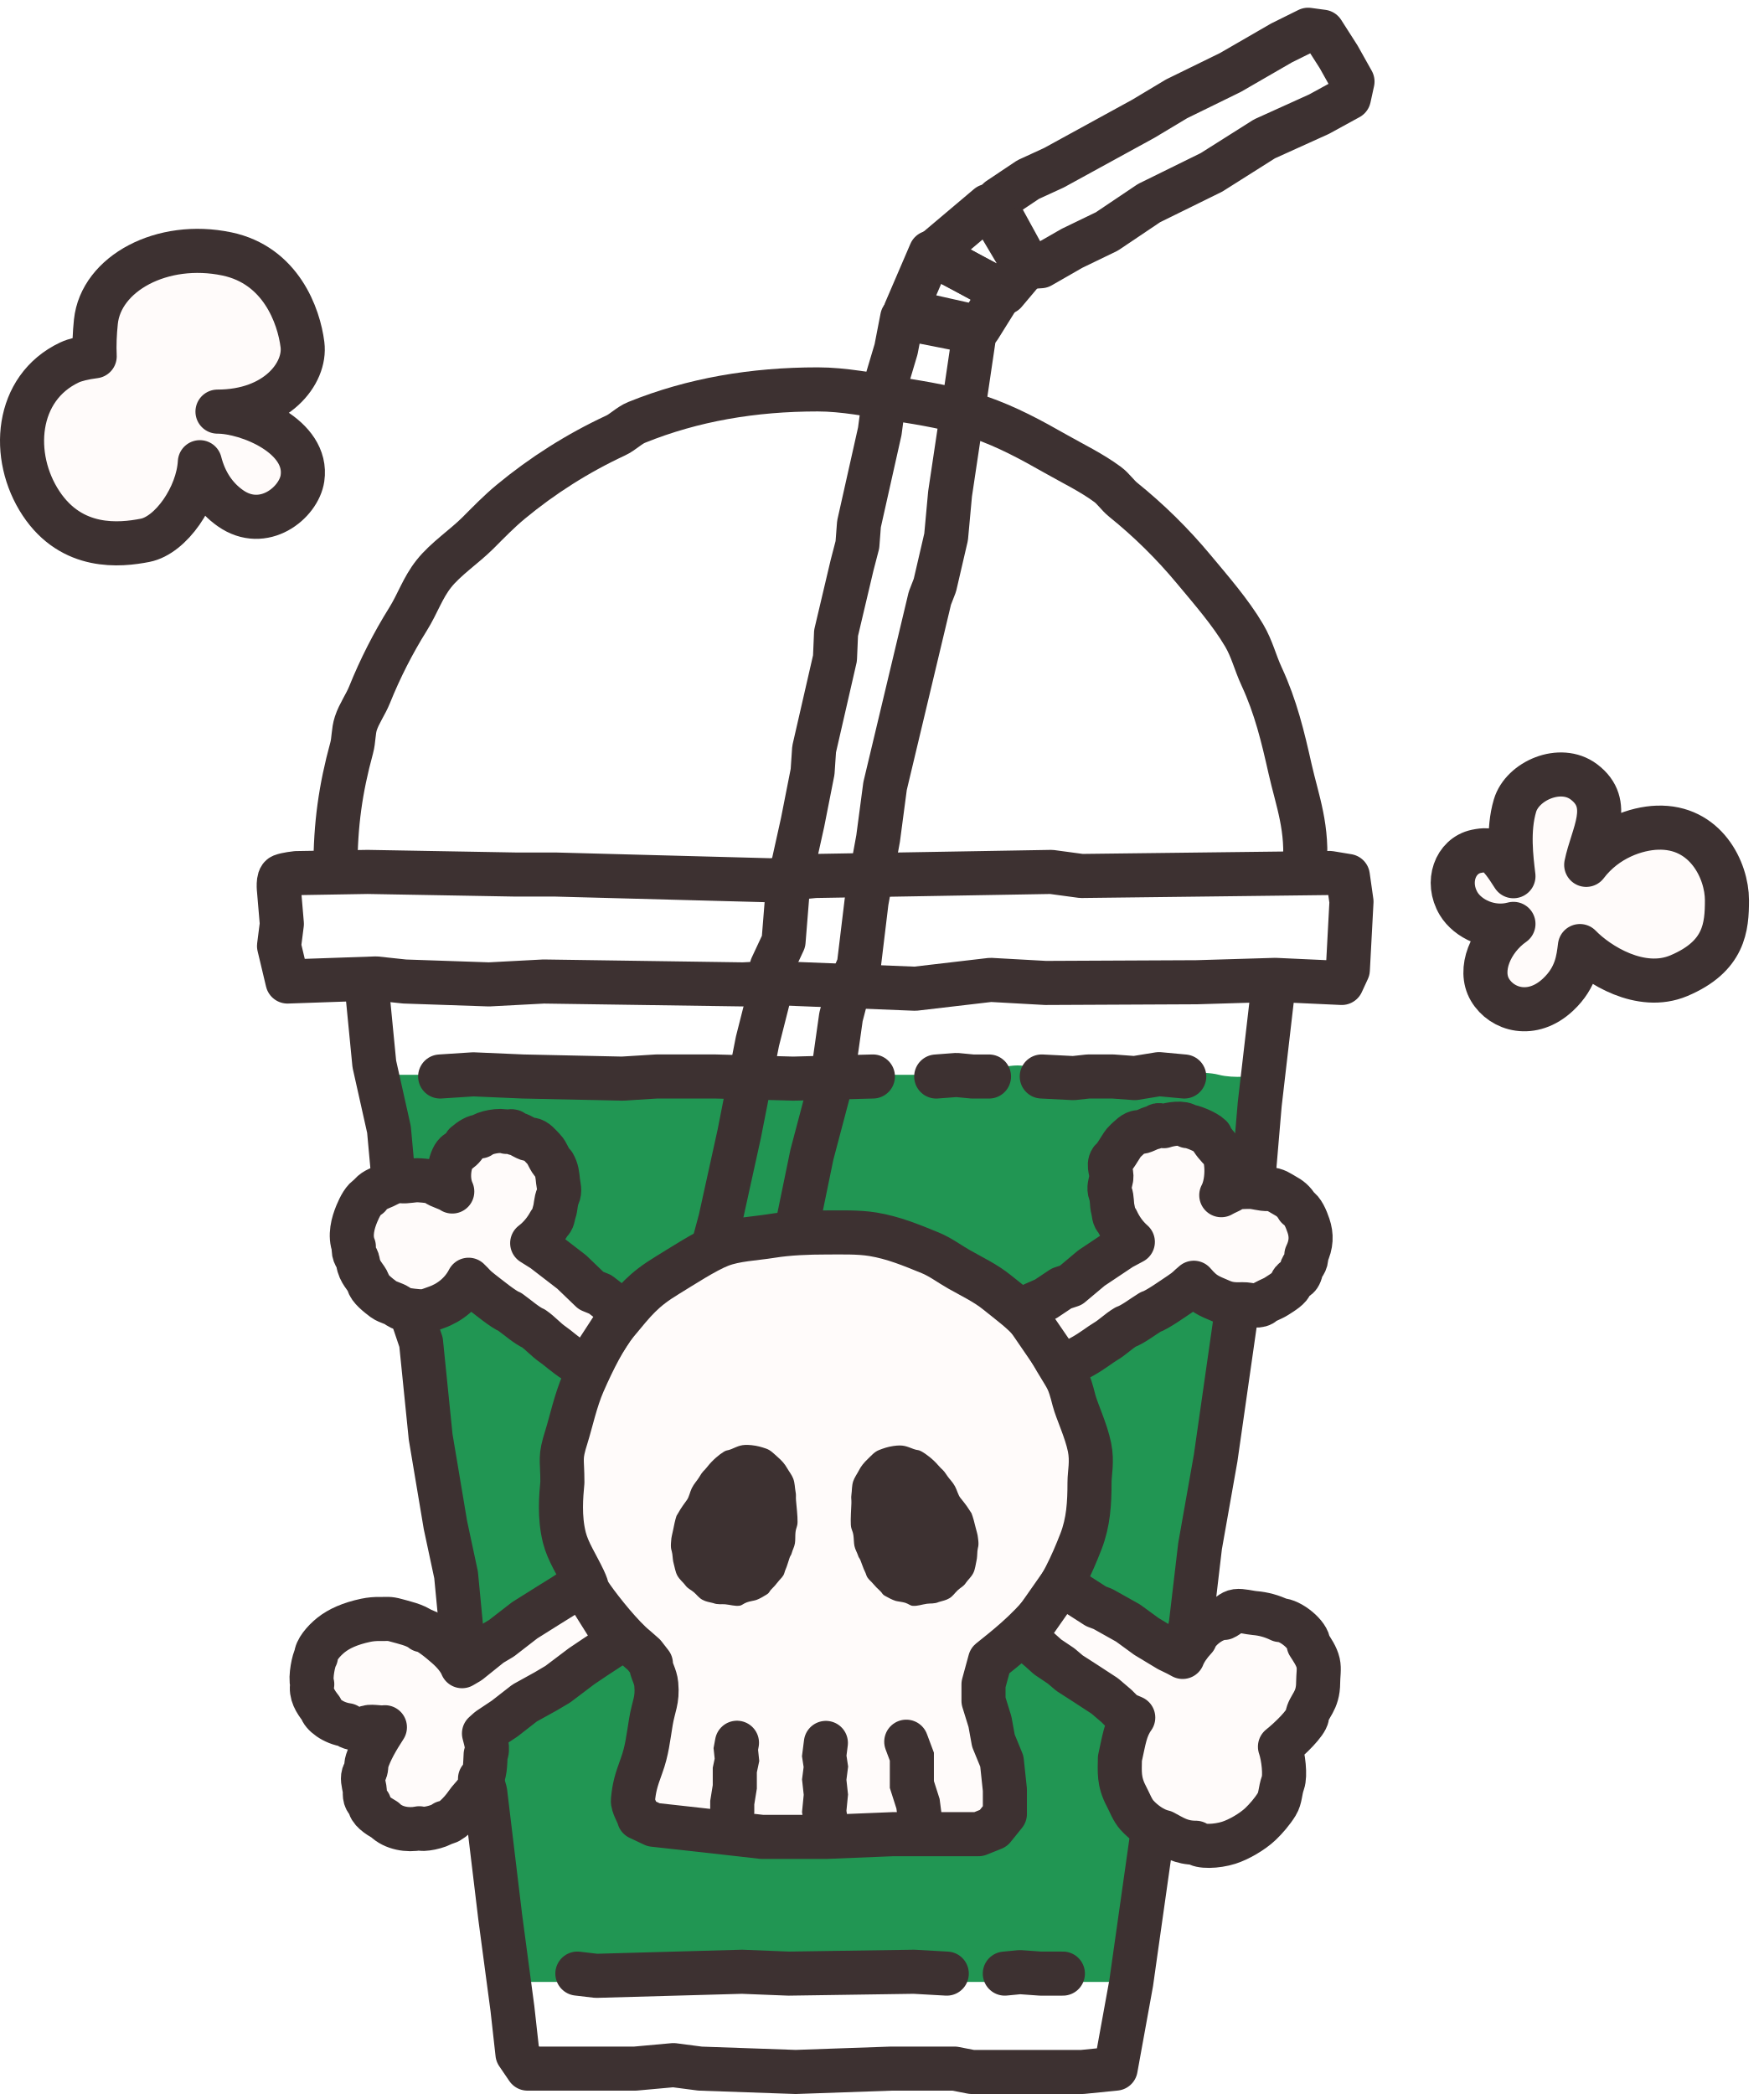
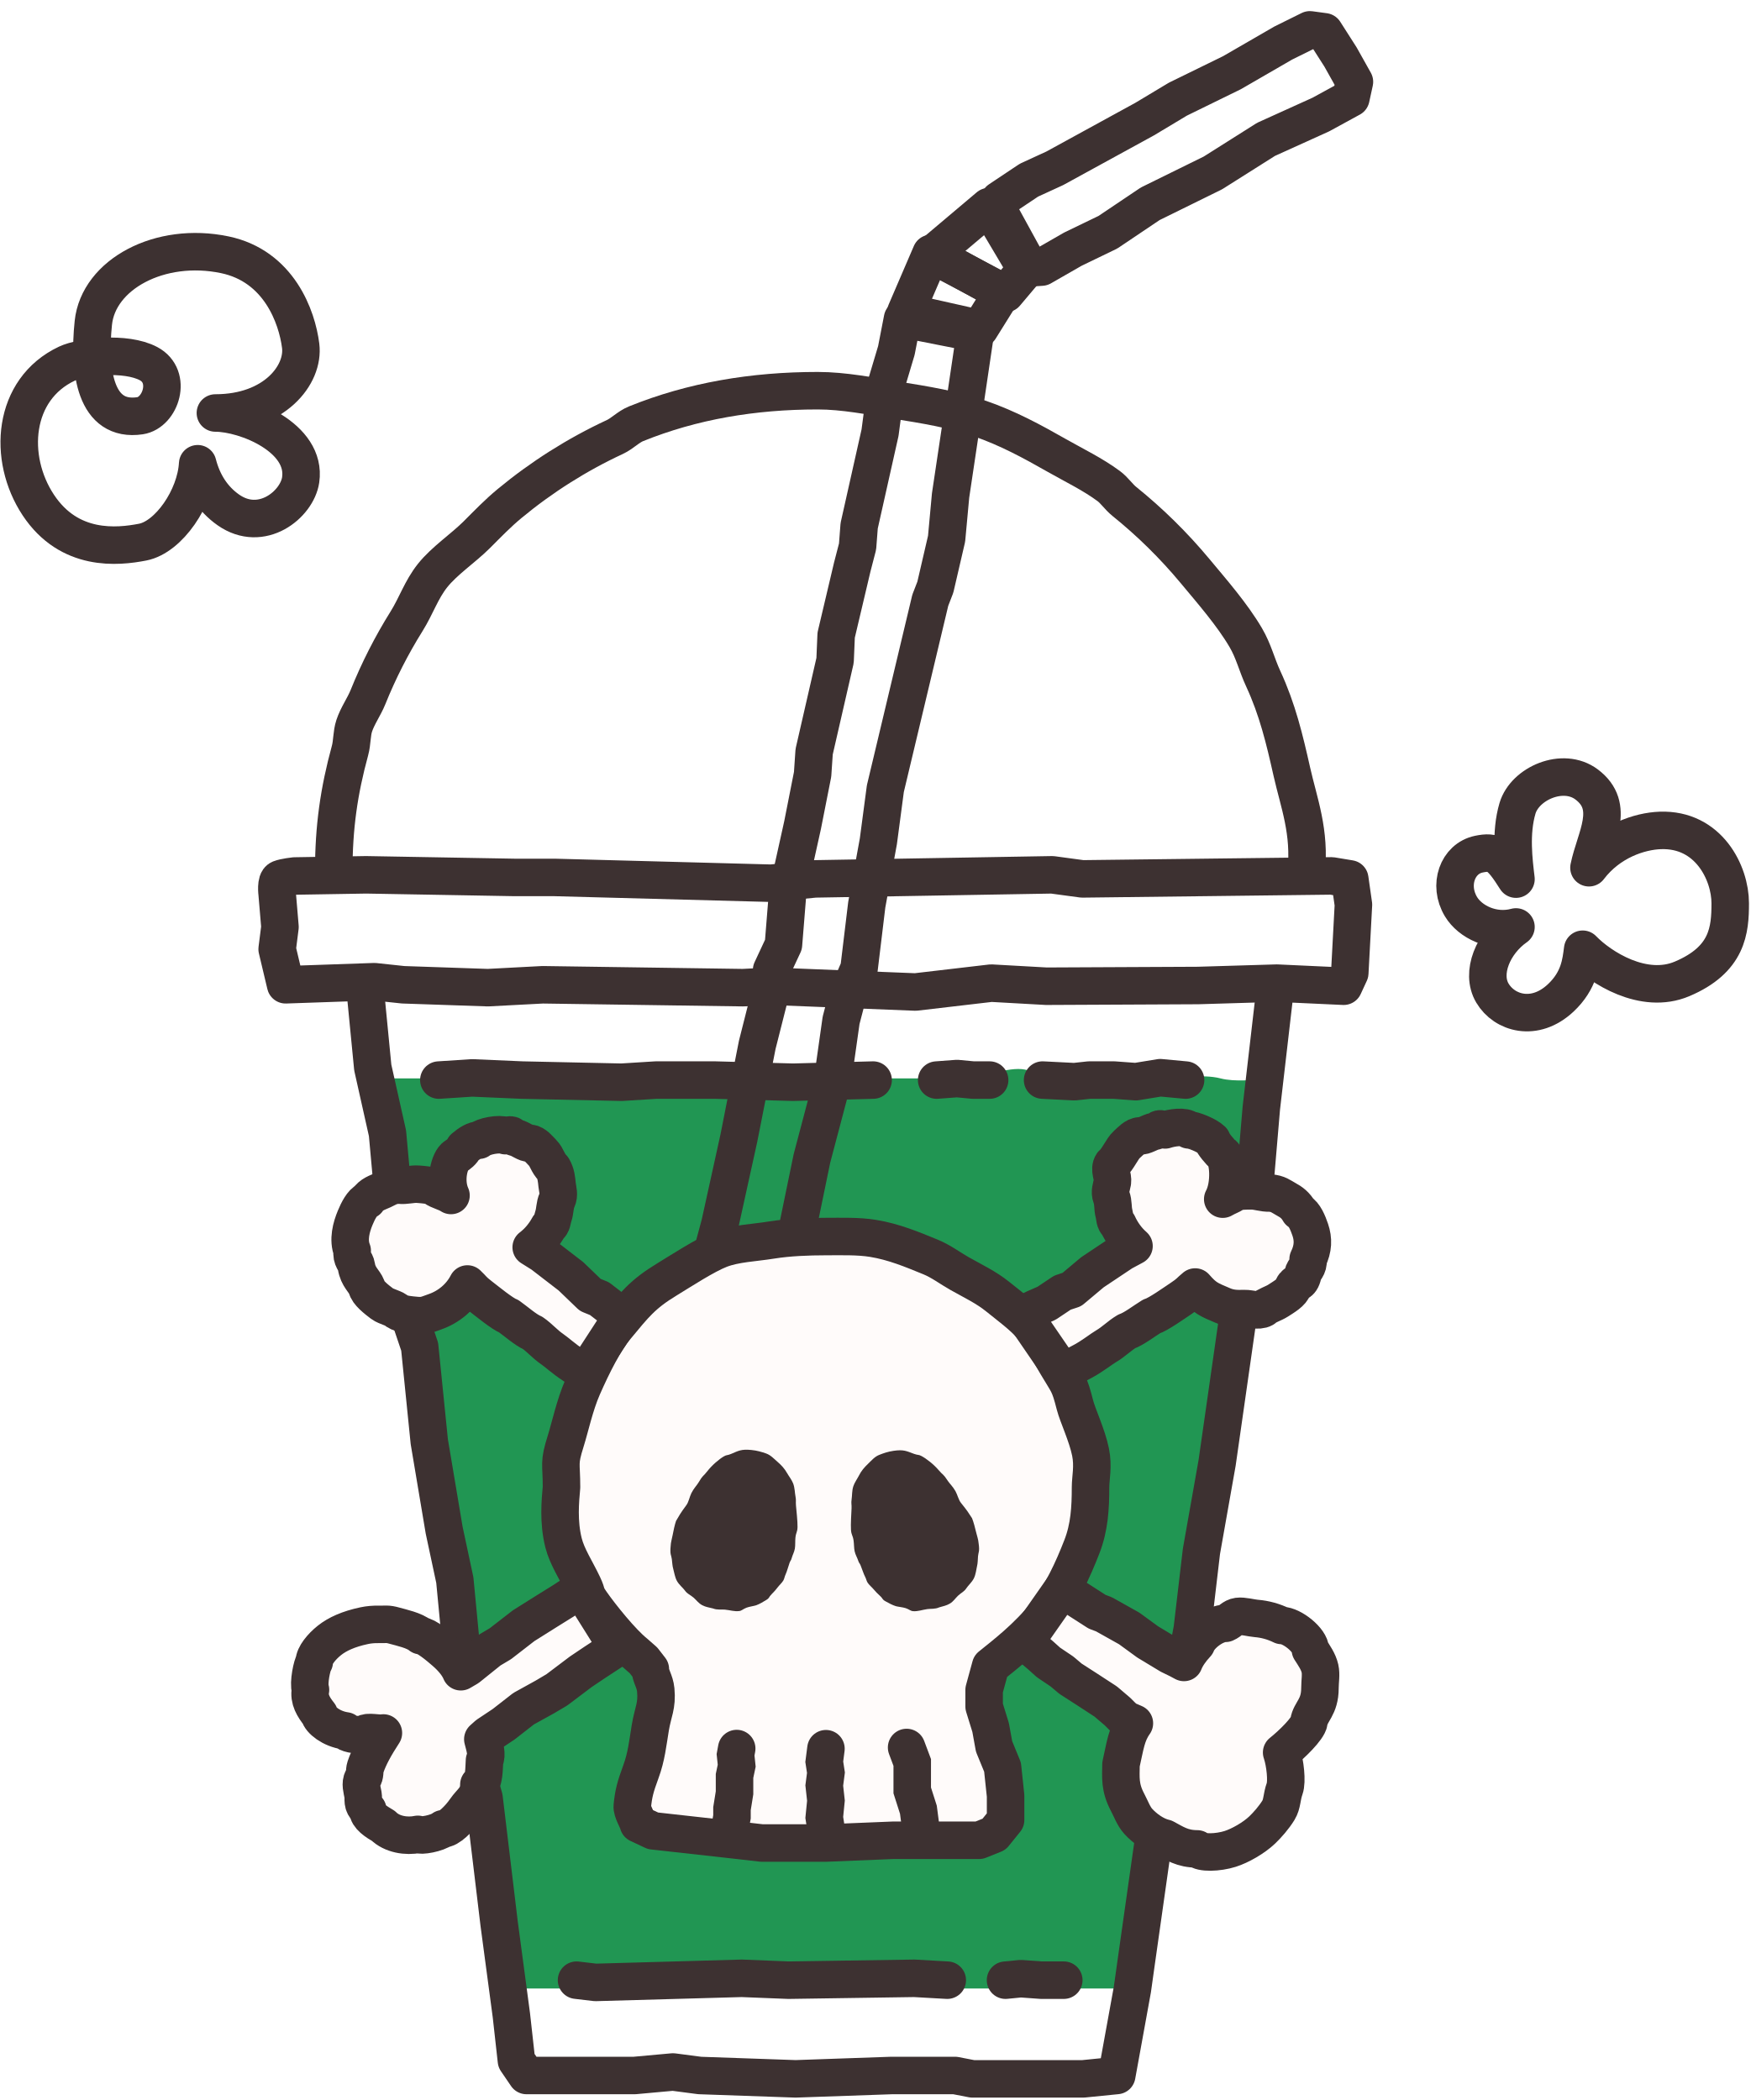
- <svg xmlns="http://www.w3.org/2000/svg" width="80" height="95" viewBox="0 0 80 95" fill="none">
-   <path d="M20.306 48.762H17.203L22.878 89.916H44.185H51.088L57.362 48.762C56.943 48.832 55.944 48.931 55.304 48.762C54.504 48.551 53.247 48.762 52.675 48.762C52.104 48.762 50.808 48.973 50.351 48.973C49.894 48.973 49.665 48.762 48.789 48.973C47.912 49.184 47.226 48.516 46.464 48.363C45.702 48.211 44.445 48.762 43.797 48.762H39.987H36.71H32.709H28.898H25.355C24.631 48.762 23.259 49.163 22.878 48.762C22.497 48.361 21.058 48.762 20.306 48.762Z" fill="#219653" />
-   <path d="M59.176 39.449C59.371 37.607 58.848 36.311 58.526 34.876C58.201 33.429 57.879 32.078 57.238 30.694C56.936 30.041 56.807 29.445 56.445 28.829C55.83 27.782 54.927 26.751 54.154 25.822C53.194 24.668 52.12 23.61 50.952 22.669C50.7 22.465 50.511 22.17 50.25 21.978C49.525 21.442 48.699 21.046 47.913 20.6C46.761 19.946 45.699 19.367 44.429 18.927C43.231 18.511 41.917 18.299 40.635 18.095C39.496 17.913 38.286 17.666 37.096 17.666C34.177 17.666 31.434 18.13 28.884 19.162C28.538 19.302 28.264 19.603 27.927 19.759C26.208 20.559 24.61 21.573 23.167 22.769C22.633 23.211 22.169 23.693 21.679 24.183C21.08 24.782 20.212 25.361 19.685 26.026C19.171 26.673 18.948 27.39 18.508 28.094C17.832 29.177 17.248 30.323 16.765 31.522C16.59 31.958 16.291 32.368 16.144 32.817C16.026 33.174 16.054 33.569 15.954 33.934C15.45 35.784 15.218 37.401 15.218 39.411" stroke="#3D3131" stroke-width="2" stroke-linecap="round" stroke-linejoin="round" />
-   <path d="M12.787 39.741C12.992 39.658 13.447 39.611 13.447 39.611L16.678 39.557L23.403 39.676H25.207L34.991 39.937L36.968 39.741L47.698 39.557L49.058 39.741L60.332 39.606L61.148 39.741L61.313 40.906L61.148 43.997L60.872 44.594L57.855 44.455L54.29 44.562L47.432 44.594L44.94 44.455L41.516 44.856L34.991 44.594L33.715 44.66L24.663 44.529L22.185 44.66L18.358 44.529L17.058 44.39L13.043 44.529L12.659 42.917L12.787 41.915L12.659 40.412C12.659 40.412 12.582 39.823 12.787 39.741Z" stroke="#3D3131" stroke-width="2" stroke-linecap="round" stroke-linejoin="round" />
-   <path d="M16.617 44.529L16.982 48.272L17.647 51.243L18.195 57.267L18.462 59.001L19.102 60.895L19.537 65.187L20.208 69.188L20.691 71.447L21.445 79.318L22.011 81.29L22.695 86.983L23.247 91.122L23.476 93.177L23.933 93.848H26.887H28.818L30.554 93.69L31.762 93.848L36.097 94L40.438 93.848H43.304L44.086 94H49.102L50.614 93.848L51.321 89.957L51.495 88.722L52.421 82.188L54.03 73.655L54.443 70.147L55.151 66.146L56.193 58.864L56.636 56.137L57.151 50.092L57.796 44.529" stroke="#3D3131" stroke-width="2" stroke-linecap="round" stroke-linejoin="round" />
-   <path d="M26.194 89.538L27.051 89.639L33.662 89.454L35.781 89.538L41.464 89.454L42.952 89.538" stroke="#3D3131" stroke-width="2" stroke-linecap="round" stroke-linejoin="round" />
-   <path d="M45.586 89.538L46.276 89.471L47.206 89.538L48.22 89.538" stroke="#3D3131" stroke-width="2" stroke-linecap="round" stroke-linejoin="round" />
-   <path d="M19.969 48.838L21.472 48.74L23.73 48.838L28.229 48.935L29.785 48.838H32.462L35.983 48.935L39.601 48.838" stroke="#3D3131" stroke-width="2" stroke-linecap="round" stroke-linejoin="round" />
-   <path d="M42.474 48.839L43.394 48.769L44.12 48.839H44.868" stroke="#3D3131" stroke-width="2" stroke-linecap="round" stroke-linejoin="round" />
-   <path d="M47.262 48.838L48.699 48.911L49.367 48.838H50.494L51.48 48.911L52.579 48.731L53.726 48.838" stroke="#3D3131" stroke-width="2" stroke-linecap="round" stroke-linejoin="round" />
-   <path d="M36.128 55.812L36.834 52.383L37.77 48.842L38.153 46.136L38.463 44.947L38.965 43.79L39.313 40.911L39.838 38.04L40.153 35.662L42.185 27.141L42.414 26.55L42.922 24.361L43.102 22.404L43.545 19.443L43.756 18.184L44.218 15.063L40.93 14.414L40.652 15.847L40.209 17.333L39.914 19.564L38.97 23.774L38.898 24.713L38.656 25.644L37.93 28.718L37.881 29.863L36.934 33.99L36.865 35.013L36.413 37.305L35.738 40.35L35.548 42.714L35.012 43.861L34.891 45.159L34.363 47.242L33.535 51.451L32.677 55.346L32.371 56.479" stroke="#3D3131" stroke-width="2" stroke-linecap="round" stroke-linejoin="round" />
-   <path d="M60.002 1.439L60.729 2.576L61.359 3.7L61.198 4.437L59.842 5.179L57.364 6.301L54.961 7.82L52.127 9.215L50.216 10.5L48.632 11.266L47.218 12.077L46.689 12.113L45.35 9.669L45.308 9.041L46.643 8.148L47.812 7.611L51.87 5.388L53.378 4.484L55.822 3.287L58.143 1.946L59.346 1.35L60.002 1.439Z" stroke="#3D3131" stroke-width="2" stroke-linecap="round" stroke-linejoin="round" />
-   <path d="M45.441 13.23L44.422 14.862L41.08 14.111L42.221 11.457L45.441 13.23Z" stroke="#3D3131" stroke-width="2" stroke-linecap="round" stroke-linejoin="round" />
-   <path d="M46.516 12.175L45.589 13.274L42.254 11.519L44.834 9.341L46.516 12.175Z" stroke="#3D3131" stroke-width="2" stroke-linecap="round" stroke-linejoin="round" />
-   <path d="M32.681 56.491C32.004 56.751 30.904 57.473 30.296 57.842C29.162 58.528 28.811 59.003 27.981 60.001C27.458 60.63 26.925 61.68 26.464 62.732C26.114 63.528 25.892 64.563 25.704 65.159C25.379 66.189 25.514 66.12 25.514 67.251C25.458 67.868 25.366 68.812 25.605 69.761C25.766 70.399 26.171 70.995 26.485 71.662C26.715 72.147 26.546 72.015 26.864 72.472C27.291 73.082 28.24 74.262 28.839 74.741L29.222 75.078L29.53 75.475C29.53 75.786 29.737 76.012 29.774 76.415C29.842 77.147 29.649 77.396 29.53 78.114C29.41 78.832 29.355 79.428 29.101 80.116C28.846 80.809 28.769 81.108 28.714 81.668C28.691 81.897 28.944 82.278 28.989 82.474L29.649 82.785L33.485 83.212L34.562 83.335H37.487L40.513 83.212H41.647H44.396L45.068 82.942L45.589 82.296V81.201L45.451 79.904L45.068 78.97L44.913 78.114L44.619 77.164V76.415L44.913 75.337C45.528 74.839 46.584 74.041 47.44 72.95C48.121 72.083 48.624 71.006 49.041 69.931C49.379 69.059 49.429 68.19 49.429 67.251C49.429 66.826 49.561 66.308 49.429 65.658C49.275 64.896 48.845 63.999 48.727 63.536C48.468 62.525 48.433 62.605 47.909 61.719C47.56 61.13 47.253 60.52 46.803 60.001C46.357 59.488 45.768 59.066 45.236 58.634C44.717 58.213 44.108 57.926 43.519 57.593C43.079 57.345 42.672 57.031 42.198 56.837C41.35 56.491 40.536 56.15 39.6 55.996C38.933 55.887 38.163 55.914 37.463 55.914C36.679 55.914 35.778 55.947 35 56.073C34.204 56.201 33.382 56.221 32.681 56.491Z" fill="#FFFBFA" stroke="#3D3131" stroke-width="2" stroke-linejoin="round" />
-   <path d="M44.073 68.65C44.141 68.815 44.217 69.112 44.257 69.282C44.296 69.451 44.356 69.608 44.369 69.778C44.425 70.164 44.358 70.183 44.343 70.367C44.329 70.538 44.336 70.667 44.297 70.826C44.261 70.97 44.243 71.193 44.156 71.365C44.063 71.551 43.901 71.685 43.819 71.811C43.714 71.976 43.583 72.017 43.442 72.152C43.309 72.278 43.23 72.416 43.067 72.512C42.903 72.607 42.783 72.62 42.589 72.68C42.397 72.767 42.209 72.736 42.05 72.759C41.809 72.794 41.627 72.87 41.407 72.853C41.291 72.844 41.234 72.771 41.072 72.716C40.947 72.675 40.711 72.653 40.631 72.628C40.469 72.577 40.314 72.491 40.167 72.41C39.994 72.315 40.057 72.291 39.907 72.157C39.804 72.065 39.707 71.964 39.615 71.855C39.535 71.759 39.423 71.672 39.352 71.564C39.3 71.484 39.286 71.386 39.239 71.299C39.175 71.181 39.088 70.908 39.033 70.778C38.985 70.664 38.968 70.694 38.928 70.572C38.877 70.416 38.802 70.311 38.765 70.143C38.734 70.005 38.739 69.807 38.718 69.662C38.682 69.414 38.617 69.416 38.6 69.178C38.583 68.925 38.617 68.432 38.626 68.196C38.633 68.013 38.602 67.976 38.627 67.806C38.656 67.613 38.639 67.416 38.706 67.205C38.76 67.038 38.894 66.851 38.955 66.73C39.065 66.51 39.2 66.352 39.374 66.187C39.525 66.043 39.666 65.87 39.87 65.789C40.073 65.709 40.264 65.641 40.528 65.602C40.983 65.536 41.109 65.614 41.455 65.741C41.635 65.807 41.645 65.763 41.783 65.836C42.002 65.951 42.333 66.205 42.559 66.471C42.784 66.736 42.741 66.601 42.993 66.982C43.064 67.09 43.21 67.223 43.324 67.429C43.414 67.591 43.466 67.825 43.569 67.953C43.875 68.331 43.902 68.389 44.073 68.65Z" fill="#3D3131" />
-   <path d="M30.692 68.771C30.632 68.939 30.57 69.239 30.538 69.41C30.506 69.582 30.453 69.741 30.448 69.912C30.409 70.299 30.478 70.315 30.501 70.499C30.523 70.669 30.522 70.798 30.568 70.955C30.61 71.097 30.639 71.319 30.733 71.487C30.834 71.668 31.003 71.795 31.09 71.918C31.203 72.077 31.336 72.113 31.483 72.24C31.622 72.36 31.706 72.495 31.874 72.582C32.042 72.671 32.163 72.678 32.359 72.729C32.555 72.807 32.741 72.767 32.901 72.783C33.144 72.807 33.329 72.874 33.548 72.848C33.664 72.833 33.716 72.757 33.877 72.696C33.999 72.648 34.233 72.616 34.312 72.587C34.472 72.529 34.623 72.436 34.766 72.349C34.935 72.246 34.87 72.225 35.014 72.084C35.113 71.987 35.205 71.882 35.292 71.769C35.367 71.669 35.475 71.578 35.541 71.466C35.59 71.384 35.599 71.285 35.642 71.197C35.701 71.075 35.776 70.798 35.824 70.666C35.867 70.55 35.885 70.58 35.92 70.456C35.963 70.298 36.034 70.189 36.063 70.02C36.088 69.881 36.073 69.683 36.088 69.537C36.113 69.287 36.178 69.286 36.183 69.048C36.189 68.794 36.133 68.304 36.113 68.069C36.097 67.886 36.127 67.847 36.093 67.678C36.056 67.487 36.064 67.289 35.987 67.082C35.926 66.918 35.783 66.737 35.717 66.618C35.597 66.404 35.454 66.252 35.274 66.096C35.116 65.959 34.967 65.792 34.76 65.721C34.553 65.65 34.359 65.591 34.094 65.564C33.637 65.519 33.514 65.603 33.174 65.745C32.998 65.819 32.986 65.776 32.85 65.855C32.637 65.981 32.319 66.249 32.105 66.525C31.892 66.8 31.929 66.663 31.695 67.055C31.628 67.167 31.489 67.306 31.384 67.517C31.302 67.683 31.261 67.919 31.163 68.051C30.875 68.443 30.851 68.502 30.692 68.771Z" fill="#3D3131" />
-   <path d="M33.434 79.065L33.382 79.347L33.434 79.841L33.336 80.303V81.067L33.22 81.784V82.154L33.139 82.609" stroke="#3D3131" stroke-width="2" stroke-linecap="round" />
-   <path d="M37.468 79.072L37.393 79.662L37.468 80.156L37.393 80.737L37.468 81.42L37.393 82.18L37.468 82.665" stroke="#3D3131" stroke-width="2" stroke-linecap="round" />
-   <path d="M41.115 79.017L41.369 79.695L41.369 80.958L41.648 81.832L41.764 82.721" stroke="#3D3131" stroke-width="2" stroke-linecap="round" />
-   <path d="M51.394 56.343L50.873 56.622L49.515 57.529L48.584 58.31L48.158 58.451L47.441 58.93L46.893 59.17L46.551 59.346L46.722 59.258L46.452 59.532L48.158 62.023C48.158 62.023 48.765 61.734 49.124 61.532C49.563 61.286 49.924 60.996 50.134 60.873C50.478 60.672 50.734 60.399 51.065 60.203C51.393 60.087 51.834 59.744 52.189 59.526C52.488 59.437 53.226 58.909 53.533 58.706C53.912 58.455 53.909 58.398 54.16 58.195C54.602 58.706 54.794 58.77 55.406 59.03C55.748 59.176 56.016 59.182 56.396 59.17C56.638 59.163 57.014 59.309 57.257 59.17C57.311 59.071 57.715 58.937 57.903 58.815C58.167 58.642 58.531 58.44 58.589 58.195C58.715 57.923 58.921 58.107 59.029 57.626C59.085 57.371 59.287 57.334 59.266 56.936C59.5 56.454 59.507 56.035 59.362 55.606C59.255 55.29 59.096 54.907 58.864 54.782C58.699 54.495 58.512 54.357 58.264 54.223C58.039 54.1 57.913 53.973 57.54 53.943C57.233 53.96 56.974 53.841 56.684 53.846C56.436 53.85 56.102 53.843 55.946 53.941C55.721 54.083 55.649 54.082 55.406 54.223C55.76 53.567 55.674 52.373 55.406 52.182C55.3 52.108 54.965 51.716 54.921 51.554C54.699 51.336 54.052 51.083 53.878 51.092C53.691 50.894 53.081 50.995 52.798 51.092C52.41 50.971 52.58 51.111 52.325 51.153C52.101 51.191 51.854 51.388 51.666 51.358C51.439 51.37 51.252 51.588 51.065 51.755C50.856 51.941 50.665 52.421 50.416 52.631C50.247 52.879 50.463 53.191 50.416 53.456C50.377 53.676 50.279 53.886 50.373 54.132C50.468 54.378 50.424 54.632 50.492 54.876C50.538 55.041 50.512 55.24 50.669 55.36C50.84 55.732 51.083 56.071 51.394 56.343Z" fill="#FFFBFA" />
-   <path d="M46.447 59.537L46.722 59.258L46.551 59.346L46.893 59.17L47.441 58.93L48.158 58.451L48.584 58.31L49.515 57.529L50.873 56.622L51.394 56.343C51.083 56.071 50.84 55.732 50.669 55.36C50.512 55.24 50.538 55.041 50.492 54.876C50.424 54.632 50.468 54.378 50.373 54.132C50.279 53.886 50.377 53.676 50.416 53.456C50.463 53.191 50.247 52.879 50.416 52.631C50.665 52.421 50.856 51.941 51.065 51.755C51.252 51.588 51.439 51.37 51.666 51.358C51.854 51.388 52.101 51.191 52.325 51.153C52.58 51.111 52.41 50.971 52.798 51.092C53.081 50.995 53.691 50.894 53.878 51.092C54.052 51.083 54.699 51.336 54.921 51.554C54.965 51.716 55.3 52.108 55.406 52.182C55.674 52.373 55.76 53.567 55.406 54.223C55.649 54.082 55.721 54.083 55.946 53.941C56.102 53.843 56.436 53.85 56.684 53.846C56.974 53.841 57.233 53.96 57.54 53.943C57.913 53.973 58.039 54.1 58.264 54.223C58.512 54.357 58.699 54.495 58.864 54.782C59.096 54.907 59.255 55.29 59.362 55.606C59.507 56.035 59.5 56.454 59.266 56.936C59.287 57.334 59.085 57.371 59.029 57.626C58.921 58.107 58.715 57.923 58.589 58.195C58.531 58.44 58.167 58.642 57.903 58.815C57.715 58.937 57.311 59.071 57.257 59.17C57.014 59.309 56.638 59.163 56.396 59.17C56.016 59.182 55.748 59.176 55.406 59.03C54.794 58.77 54.602 58.706 54.16 58.195C53.909 58.398 53.912 58.455 53.533 58.706C53.226 58.909 52.488 59.437 52.189 59.526C51.834 59.744 51.393 60.087 51.065 60.203C50.734 60.399 50.478 60.672 50.134 60.873C49.924 60.996 49.563 61.286 49.124 61.532C48.765 61.734 48.158 62.023 48.158 62.023M48.364 61.846L48.584 61.795L48.158 62.023M48.158 62.023L46.447 59.526" stroke="#3D3131" stroke-width="2" stroke-linecap="round" stroke-linejoin="round" />
-   <path d="M24.144 56.399L24.645 56.713L25.939 57.71L26.815 58.552L27.23 58.721L27.913 59.248L28.278 59.482L26.553 62.136C26.264 61.937 26.401 61.956 26.056 61.73C25.635 61.455 25.295 61.141 25.094 61.005C24.764 60.78 24.527 60.491 24.21 60.272C23.891 60.134 23.474 59.762 23.135 59.52C22.843 59.412 22.142 58.834 21.85 58.611C21.489 58.334 21.495 58.278 21.259 58.059C20.955 58.653 20.413 59.101 19.786 59.318C19.434 59.44 19.315 59.519 18.937 59.482C18.696 59.458 18.305 59.438 18.072 59.284C18.025 59.181 17.584 59.084 17.406 58.95C17.154 58.759 16.752 58.451 16.71 58.202C16.604 57.922 16.317 57.748 16.242 57.262C16.203 57.003 16.004 56.952 16.053 56.557C15.852 56.06 16.014 55.48 16.188 55.062C16.317 54.754 16.501 54.382 16.741 54.274C16.925 53.998 17.178 53.933 17.434 53.816C17.667 53.71 17.801 53.591 18.176 53.587C18.481 53.624 18.748 53.524 19.036 53.548C19.283 53.568 19.618 53.585 19.766 53.693C19.981 53.85 20.285 53.899 20.518 54.056C20.209 53.378 20.45 52.455 20.731 52.283C20.842 52.215 21.053 52.06 21.108 51.901C21.345 51.699 21.608 51.536 21.781 51.557C21.981 51.373 22.705 51.236 22.982 51.352C23.377 51.258 23.198 51.386 23.449 51.446C23.67 51.499 23.903 51.712 24.093 51.695C24.318 51.722 24.49 51.953 24.665 52.132C24.861 52.332 24.886 52.593 25.12 52.819C25.272 53.078 25.288 53.318 25.316 53.585C25.34 53.807 25.424 54.024 25.313 54.262C25.202 54.501 25.228 54.758 25.144 54.996C25.087 55.158 25.1 55.358 24.934 55.468C24.738 55.827 24.473 56.149 24.144 56.399Z" fill="#FFFBFA" stroke="#3D3131" stroke-width="2" stroke-linecap="round" stroke-linejoin="round" />
-   <path d="M48.15 71.866L49.727 72.878L50.037 72.995L51.177 73.634L52.013 74.244L53.007 74.844L53.41 75.041L53.653 75.171C53.751 74.917 53.95 74.619 54.219 74.333C54.358 73.936 55.033 73.402 55.53 73.402C55.757 73.305 55.854 73.124 56.095 73.09C56.322 73.058 56.69 73.163 56.915 73.181C57.317 73.213 57.711 73.322 58.072 73.499C58.535 73.499 59.368 74.166 59.368 74.597C59.528 74.849 59.73 75.132 59.801 75.444C59.862 75.718 59.801 76.016 59.801 76.326C59.801 77.209 59.368 77.391 59.302 77.859C59.259 78.166 58.524 78.882 58.069 79.243C58.07 79.246 58.071 79.249 58.072 79.252C58.228 79.71 58.32 80.555 58.204 80.877C58.066 81.26 58.102 81.562 57.922 81.856C57.724 82.18 57.426 82.521 57.189 82.747C56.809 83.109 56.189 83.461 55.744 83.602C55.194 83.776 54.435 83.802 54.251 83.602C53.577 83.602 53.228 83.348 52.785 83.114C52.324 83.011 51.865 82.665 51.582 82.351C51.373 82.119 51.26 81.793 51.102 81.493C50.743 80.814 50.801 80.374 50.807 79.777C51 78.921 51.047 78.436 51.412 77.922L51 77.745L50.646 77.391L50.115 76.939L49.24 76.368L48.522 75.906L48.139 75.581L47.529 75.171L47.165 74.844L46.474 74.26L48.15 71.866Z" fill="#FFFBFA" stroke="#3D3131" stroke-width="2" stroke-linecap="round" stroke-linejoin="round" />
-   <path d="M25.618 72.373L26.388 71.866L28.039 74.499L27.024 75.163L26.388 75.591L25.305 76.409L24.758 76.733L23.803 77.261L22.897 77.967L22.175 78.448L21.957 78.643C22.027 78.931 22.175 79.351 22.033 79.601C22.008 79.938 22.033 80.594 21.778 80.694C21.778 81.288 21.439 81.438 21.163 81.841C20.895 82.234 20.391 82.732 20.164 82.688C19.899 82.901 19.133 83.038 19.02 82.944C18.503 83.055 17.842 82.944 17.462 82.563C17.14 82.375 16.759 82.135 16.759 81.841C16.47 81.562 16.581 81.381 16.541 81.161C16.497 80.911 16.406 80.65 16.527 80.424C16.651 80.279 16.592 80.08 16.651 79.905C16.81 79.427 17.093 78.929 17.462 78.361C17.218 78.406 16.759 78.267 16.592 78.401C16.245 78.507 15.751 78.361 15.751 78.267C15.098 78.177 14.613 77.767 14.565 77.52C14.31 77.197 14.081 76.845 14.166 76.409C14.062 76.098 14.239 75.272 14.336 75.148C14.336 74.859 14.673 74.453 15.021 74.175C15.38 73.889 15.885 73.659 16.592 73.509C16.804 73.464 17.023 73.446 17.245 73.45C17.574 73.457 17.636 73.416 17.965 73.509C18.278 73.598 18.86 73.719 19.148 73.961C19.391 73.961 19.942 74.422 20.249 74.69C20.592 74.988 20.846 75.304 20.962 75.591L21.282 75.404L22.272 74.609L22.752 74.323L23.803 73.509L24.823 72.868L25.618 72.373Z" fill="#FFFBFA" stroke="#3D3131" stroke-width="2" stroke-linecap="round" stroke-linejoin="round" />
-   <path d="M71.853 35.468C73.192 36.473 72.24 37.868 71.962 39.237C72.878 38.03 74.25 37.583 75.183 37.55C77.381 37.471 78.347 39.488 78.347 40.838C78.347 42.052 78.243 43.387 76.168 44.264C74.431 44.998 72.482 43.754 71.677 42.921C71.601 43.5 71.532 44.331 70.681 45.127C69.507 46.224 68.137 45.819 67.596 44.904C67.055 43.988 67.633 42.634 68.661 41.914C67.621 42.197 66.587 41.681 66.176 40.999C65.584 40.015 66.022 38.825 66.977 38.624C67.699 38.472 67.948 38.624 68.661 39.752C68.565 38.933 68.398 37.673 68.731 36.549C69.064 35.425 70.787 34.669 71.853 35.468Z" fill="#FFFBFA" stroke="#3D3131" stroke-width="2" stroke-linejoin="round" />
-   <path d="M10.454 23.057C9.748 22.562 9.289 21.838 9.067 20.969C8.978 22.514 7.756 24.283 6.582 24.513C5.445 24.736 3.265 24.958 1.86 22.834C0.456 20.711 0.693 17.604 3.154 16.443C3.397 16.328 3.814 16.224 4.296 16.164C4.271 15.66 4.295 15.125 4.35 14.597C4.578 12.409 7.356 10.905 10.292 11.52C12.741 12.032 13.559 14.329 13.722 15.636C13.886 16.943 12.542 18.674 9.867 18.674C11.241 18.674 14.003 19.792 13.722 21.7C13.559 22.811 11.958 24.112 10.454 23.057Z" fill="#FFFBFA" stroke="#3D3131" stroke-width="2" stroke-linejoin="round" />
+ <svg xmlns="http://www.w3.org/2000/svg" width="140" height="168" viewBox="0 0 140 168" fill="none">
+   <path d="M35.695 86.271H30.205L40.246 159.082H77.943H90.156L101.256 86.271C100.514 86.396 98.748 86.57 97.615 86.271C96.2 85.898 93.975 86.271 92.964 86.271C91.953 86.271 89.66 86.644 88.852 86.644C88.043 86.644 87.638 86.271 86.088 86.644C84.537 87.017 83.324 85.835 81.975 85.566C80.627 85.296 78.402 86.271 77.256 86.271H70.515H64.717H57.639H50.897H44.628C43.347 86.271 40.92 86.981 40.246 86.271C39.572 85.561 37.026 86.271 35.695 86.271Z" fill="#219653" />
+   <path d="M104.465 69.794C104.81 66.535 103.885 64.243 103.314 61.703C102.74 59.144 102.17 56.753 101.036 54.304C100.502 53.15 100.274 52.095 99.633 51.005C98.545 49.154 96.947 47.329 95.581 45.686C93.881 43.642 91.981 41.772 89.915 40.106C89.469 39.746 89.135 39.225 88.673 38.884C87.39 37.936 85.929 37.235 84.539 36.446C82.501 35.288 80.621 34.265 78.375 33.485C76.255 32.75 73.93 32.376 71.662 32.014C69.646 31.692 67.507 31.256 65.401 31.256C60.236 31.256 55.383 32.076 50.872 33.901C50.26 34.149 49.774 34.682 49.178 34.959C46.138 36.373 43.31 38.168 40.756 40.283C39.812 41.065 38.991 41.918 38.125 42.785C37.064 43.845 35.529 44.869 34.596 46.045C33.688 47.191 33.292 48.46 32.515 49.705C31.319 51.621 30.284 53.649 29.431 55.769C29.12 56.541 28.593 57.266 28.331 58.061C28.123 58.693 28.172 59.39 27.996 60.036C27.104 63.31 26.693 66.172 26.693 69.728" stroke="#3D3131" stroke-width="3" stroke-linecap="round" stroke-linejoin="round" />
+   <path d="M22.392 70.311C22.756 70.165 23.561 70.08 23.561 70.08L29.277 69.985L41.175 70.195H44.367L61.676 70.658L65.173 70.311L84.159 69.985L86.564 70.311L106.511 70.072L107.954 70.311L108.247 72.373L107.954 77.841L107.466 78.898L102.127 78.651L95.82 78.84L83.687 78.898L79.278 78.651L73.221 79.36L61.676 78.898L59.419 79.013L43.403 78.782L39.02 79.013L32.249 78.782L29.949 78.536L22.845 78.782L22.167 75.93L22.392 74.158L22.167 71.499C22.167 71.499 22.029 70.456 22.392 70.311Z" stroke="#3D3131" stroke-width="3" stroke-linecap="round" stroke-linejoin="round" />
+   <path d="M29.169 78.782L29.814 85.403L30.991 90.66L31.961 101.318L32.433 104.386L33.566 107.737L34.334 115.331L35.523 122.41L36.377 126.407L37.711 140.331L38.711 143.821L39.921 153.893L40.899 161.216L41.304 164.852L42.112 166.039H47.338H50.754L53.827 165.759L55.965 166.039L63.633 166.308L71.314 166.039H76.384L77.767 166.308H86.641L89.317 166.039L90.568 159.154L90.875 156.969L92.514 145.409L95.361 130.312L96.091 124.107L97.345 117.027L99.188 104.144L99.971 99.319L100.883 88.625L102.024 78.782" stroke="#3D3131" stroke-width="3" stroke-linecap="round" stroke-linejoin="round" />
+   <path d="M46.112 158.414L47.629 158.593L59.324 158.265L63.074 158.414L73.129 158.265L75.762 158.414" stroke="#3D3131" stroke-width="3" stroke-linecap="round" stroke-linejoin="round" />
+   <path d="M80.422 158.414L81.642 158.294L83.288 158.414L85.081 158.414" stroke="#3D3131" stroke-width="3" stroke-linecap="round" stroke-linejoin="round" />
+   <path d="M35.099 86.406L37.758 86.232L41.754 86.406L49.714 86.578L52.466 86.406H57.201L63.431 86.578L69.832 86.406" stroke="#3D3131" stroke-width="3" stroke-linecap="round" stroke-linejoin="round" />
+   <path d="M74.915 86.406L76.543 86.284L77.827 86.406H79.151" stroke="#3D3131" stroke-width="3" stroke-linecap="round" stroke-linejoin="round" />
+   <path d="M83.386 86.406L85.93 86.535L87.11 86.406H89.105L90.849 86.535L92.793 86.216L94.823 86.406" stroke="#3D3131" stroke-width="3" stroke-linecap="round" stroke-linejoin="round" />
+   <path d="M63.688 98.745L64.938 92.678L66.593 86.412L67.271 81.625L67.82 79.522L68.708 77.475L69.323 72.381L70.252 67.301L70.81 63.094L74.404 48.019L74.809 46.973L75.708 43.1L76.027 39.638L76.811 34.4L77.184 32.172L78.002 26.649L72.184 25.501L71.692 28.037L70.907 30.667L70.386 34.612L68.716 42.061L68.588 43.724L68.161 45.371L66.876 50.808L66.79 52.835L65.115 60.137L64.992 61.946L64.192 66L62.998 71.389L62.661 75.571L61.714 77.601L61.499 79.897L60.566 83.582L59.099 91.028L57.582 97.921L57.041 99.925" stroke="#3D3131" stroke-width="3" stroke-linecap="round" stroke-linejoin="round" />
+   <path d="M105.927 2.545L107.212 4.557L108.327 6.546L108.042 7.851L105.643 9.162L101.259 11.148L97.007 13.835L91.994 16.303L88.612 18.577L85.81 19.932L83.308 21.367L82.372 21.43L80.004 17.107L79.929 15.995L82.291 14.416L84.36 13.465L91.54 9.533L94.207 7.933L98.532 5.816L102.637 3.442L104.766 2.388L105.927 2.545Z" stroke="#3D3131" stroke-width="3" stroke-linecap="round" stroke-linejoin="round" />
+   <path d="M80.164 23.407L78.362 26.295L72.448 24.966L74.469 20.27L80.164 23.407Z" stroke="#3D3131" stroke-width="3" stroke-linecap="round" stroke-linejoin="round" />
+   <path d="M82.067 21.541L80.427 23.485L74.527 20.38L79.091 16.527L82.067 21.541Z" stroke="#3D3131" stroke-width="3" stroke-linecap="round" stroke-linejoin="round" />
+   <path d="M57.59 99.945C56.392 100.406 54.446 101.683 53.369 102.336C51.364 103.55 50.743 104.389 49.274 106.156C48.348 107.269 47.406 109.126 46.59 110.987C45.972 112.395 45.579 114.226 45.246 115.281C44.671 117.104 44.909 116.981 44.909 118.982C44.811 120.075 44.648 121.745 45.071 123.424C45.356 124.552 46.072 125.607 46.628 126.786C47.034 127.645 46.736 127.412 47.299 128.219C48.053 129.299 49.732 131.387 50.791 132.234L51.469 132.83L52.014 133.533C52.014 134.082 52.381 134.483 52.447 135.195C52.567 136.49 52.226 136.932 52.014 138.202C51.802 139.473 51.705 140.526 51.256 141.744C50.804 142.971 50.669 143.499 50.571 144.489C50.53 144.894 50.978 145.57 51.058 145.915L52.226 146.465L59.012 147.221L60.917 147.44H66.092L71.445 147.221H73.453H78.316L79.505 146.743L80.427 145.6V143.664L80.183 141.368L79.505 139.716L79.231 138.202L78.71 136.52V135.195L79.231 133.289C80.318 132.408 82.187 130.996 83.702 129.066C84.906 127.532 85.797 125.625 86.534 123.724C87.132 122.181 87.221 120.644 87.221 118.982C87.221 118.231 87.454 117.314 87.221 116.164C86.947 114.817 86.187 113.229 85.978 112.411C85.52 110.62 85.458 110.763 84.531 109.196C83.914 108.153 83.371 107.073 82.574 106.156C81.786 105.248 80.744 104.501 79.802 103.737C78.884 102.993 77.807 102.484 76.764 101.896C75.985 101.457 75.266 100.902 74.427 100.559C72.927 99.945 71.486 99.342 69.831 99.071C68.651 98.877 67.288 98.924 66.05 98.924C64.662 98.924 63.069 98.983 61.693 99.205C60.284 99.433 58.83 99.468 57.59 99.945Z" fill="#FFFBFA" stroke="#3D3131" stroke-width="3" stroke-linejoin="round" />
+   <path d="M77.744 121.457C77.864 121.749 77.999 122.274 78.069 122.575C78.139 122.875 78.246 123.152 78.268 123.454C78.368 124.136 78.249 124.169 78.222 124.495C78.197 124.798 78.209 125.027 78.14 125.308C78.078 125.563 78.045 125.957 77.892 126.262C77.728 126.59 77.44 126.827 77.296 127.051C77.109 127.342 76.878 127.415 76.627 127.653C76.392 127.876 76.253 128.121 75.964 128.29C75.674 128.459 75.462 128.482 75.119 128.588C74.779 128.742 74.447 128.687 74.165 128.728C73.738 128.79 73.416 128.923 73.028 128.894C72.822 128.878 72.722 128.748 72.434 128.652C72.214 128.578 71.797 128.539 71.655 128.495C71.367 128.406 71.093 128.253 70.834 128.111C70.527 127.942 70.64 127.9 70.375 127.663C70.192 127.5 70.02 127.321 69.858 127.128C69.716 126.958 69.518 126.805 69.392 126.614C69.3 126.472 69.276 126.298 69.193 126.145C69.078 125.935 68.924 125.452 68.827 125.222C68.742 125.02 68.713 125.075 68.642 124.858C68.552 124.583 68.419 124.396 68.353 124.099C68.299 123.856 68.308 123.505 68.27 123.248C68.206 122.809 68.091 122.812 68.062 122.392C68.031 121.944 68.091 121.073 68.108 120.655C68.12 120.331 68.065 120.265 68.11 119.964C68.161 119.623 68.13 119.274 68.249 118.901C68.344 118.606 68.582 118.276 68.69 118.06C68.884 117.671 69.124 117.392 69.43 117.101C69.698 116.846 69.948 116.539 70.308 116.396C70.668 116.254 71.006 116.133 71.473 116.065C72.277 115.948 72.5 116.086 73.113 116.311C73.43 116.427 73.448 116.349 73.694 116.479C74.081 116.683 74.665 117.132 75.066 117.603C75.463 118.07 75.388 117.832 75.833 118.506C75.96 118.698 76.218 118.933 76.42 119.297C76.579 119.585 76.67 119.997 76.853 120.224C77.394 120.893 77.441 120.995 77.744 121.457Z" fill="#3D3131" />
+   <path d="M54.071 121.671C53.965 121.968 53.854 122.499 53.798 122.803C53.742 123.106 53.648 123.387 53.639 123.69C53.571 124.376 53.691 124.404 53.733 124.728C53.772 125.029 53.77 125.258 53.852 125.536C53.926 125.788 53.976 126.18 54.143 126.478C54.322 126.798 54.621 127.021 54.775 127.239C54.974 127.521 55.209 127.584 55.47 127.809C55.715 128.022 55.865 128.26 56.162 128.415C56.46 128.571 56.672 128.584 57.019 128.675C57.367 128.813 57.696 128.742 57.979 128.77C58.408 128.813 58.736 128.932 59.123 128.884C59.328 128.859 59.421 128.725 59.705 128.615C59.921 128.532 60.336 128.474 60.476 128.423C60.759 128.321 61.026 128.156 61.279 128.002C61.577 127.82 61.463 127.782 61.717 127.533C61.892 127.362 62.056 127.176 62.208 126.975C62.342 126.799 62.533 126.637 62.65 126.44C62.736 126.295 62.752 126.119 62.828 125.963C62.933 125.748 63.065 125.258 63.151 125.024C63.226 124.819 63.259 124.872 63.319 124.652C63.397 124.373 63.521 124.181 63.574 123.881C63.616 123.635 63.591 123.285 63.617 123.027C63.661 122.585 63.776 122.583 63.786 122.162C63.796 121.713 63.697 120.846 63.661 120.429C63.633 120.106 63.685 120.037 63.627 119.739C63.56 119.401 63.575 119.051 63.439 118.683C63.33 118.393 63.078 118.074 62.96 117.863C62.748 117.484 62.496 117.216 62.177 116.939C61.897 116.697 61.634 116.402 61.267 116.275C60.902 116.15 60.559 116.045 60.089 115.998C59.28 115.918 59.064 116.066 58.462 116.318C58.15 116.449 58.129 116.372 57.889 116.513C57.512 116.735 56.949 117.21 56.57 117.699C56.194 118.184 56.258 117.943 55.845 118.636C55.727 118.833 55.48 119.08 55.295 119.453C55.15 119.748 55.077 120.164 54.904 120.399C54.395 121.091 54.352 121.196 54.071 121.671Z" fill="#3D3131" />
+   <path d="M58.921 139.884L58.83 140.383L58.921 141.257L58.748 142.075V143.426L58.544 144.694V145.349L58.4 146.154" stroke="#3D3131" stroke-width="3" stroke-linecap="round" />
+   <path d="M66.059 139.897L65.925 140.94L66.059 141.815L65.925 142.842L66.059 144.052L65.925 145.396L66.059 146.253" stroke="#3D3131" stroke-width="3" stroke-linecap="round" />
+   <path d="M72.511 139.799L72.961 140.999L72.96 143.233L73.454 144.78L73.659 146.352" stroke="#3D3131" stroke-width="3" stroke-linecap="round" />
+   <path d="M90.697 99.684L89.776 100.178L87.372 101.782L85.725 103.164L84.972 103.413L83.703 104.261L82.734 104.686L82.128 104.997L82.431 104.841L81.953 105.327L84.972 109.733C84.972 109.733 86.045 109.221 86.681 108.865C87.457 108.43 88.096 107.916 88.467 107.699C89.076 107.343 89.529 106.86 90.115 106.513C90.695 106.308 91.475 105.701 92.103 105.315C92.632 105.158 93.938 104.224 94.481 103.864C95.152 103.42 95.147 103.32 95.59 102.961C96.373 103.864 96.713 103.979 97.794 104.438C98.4 104.695 98.874 104.706 99.546 104.686C99.974 104.673 100.64 104.931 101.069 104.686C101.165 104.51 101.881 104.273 102.212 104.057C102.681 103.751 103.323 103.394 103.427 102.961C103.649 102.479 104.015 102.804 104.204 101.954C104.305 101.502 104.662 101.436 104.624 100.733C105.038 99.88 105.052 99.139 104.794 98.38C104.604 97.821 104.324 97.143 103.913 96.923C103.621 96.413 103.29 96.17 102.853 95.933C102.454 95.716 102.231 95.491 101.57 95.438C101.028 95.467 100.569 95.258 100.056 95.266C99.618 95.272 99.026 95.261 98.751 95.434C98.352 95.685 98.225 95.683 97.794 95.933C98.422 94.772 98.27 92.66 97.794 92.323C97.607 92.19 97.016 91.498 96.937 91.21C96.544 90.825 95.4 90.377 95.091 90.393C94.761 90.044 93.683 90.222 93.181 90.393C92.494 90.179 92.796 90.426 92.345 90.502C91.948 90.569 91.511 90.916 91.177 90.864C90.776 90.886 90.446 91.272 90.115 91.567C89.746 91.896 89.407 92.745 88.967 93.116C88.668 93.555 89.049 94.108 88.967 94.575C88.898 94.965 88.724 95.337 88.891 95.772C89.058 96.207 88.981 96.657 89.101 97.088C89.183 97.381 89.136 97.733 89.415 97.945C89.717 98.603 90.147 99.203 90.697 99.684Z" fill="#FFFBFA" />
+   <path d="M81.945 105.335L82.431 104.841L82.128 104.997L82.734 104.686L83.703 104.261L84.972 103.413L85.725 103.164L87.372 101.782L89.776 100.178L90.697 99.684C90.147 99.203 89.717 98.603 89.415 97.945C89.136 97.733 89.183 97.381 89.101 97.088C88.981 96.657 89.058 96.207 88.891 95.772C88.724 95.337 88.898 94.965 88.967 94.575C89.049 94.108 88.668 93.555 88.967 93.116C89.407 92.745 89.746 91.896 90.115 91.567C90.446 91.272 90.776 90.886 91.177 90.864C91.511 90.916 91.948 90.569 92.345 90.502C92.796 90.426 92.494 90.179 93.181 90.393C93.683 90.222 94.761 90.044 95.091 90.393C95.4 90.377 96.544 90.825 96.937 91.21C97.016 91.498 97.607 92.19 97.794 92.323C98.27 92.66 98.422 94.772 97.794 95.933C98.225 95.683 98.352 95.685 98.751 95.434C99.026 95.261 99.618 95.272 100.056 95.266C100.569 95.258 101.028 95.467 101.57 95.438C102.231 95.491 102.454 95.716 102.853 95.933C103.29 96.17 103.621 96.413 103.913 96.923C104.324 97.143 104.604 97.821 104.794 98.38C105.052 99.139 105.038 99.88 104.624 100.733C104.662 101.436 104.305 101.502 104.204 101.954C104.015 102.804 103.649 102.479 103.427 102.961C103.323 103.394 102.681 103.751 102.212 104.057C101.881 104.273 101.165 104.51 101.069 104.686C100.64 104.931 99.974 104.673 99.546 104.686C98.874 104.706 98.4 104.695 97.794 104.438C96.713 103.979 96.373 103.864 95.59 102.961C95.147 103.32 95.152 103.42 94.481 103.864C93.938 104.224 92.632 105.158 92.103 105.315C91.475 105.701 90.695 106.308 90.115 106.513C89.529 106.86 89.076 107.343 88.467 107.699C88.096 107.916 87.457 108.43 86.681 108.865C86.045 109.221 84.972 109.733 84.972 109.733M85.336 109.421L85.725 109.329L84.972 109.733M84.972 109.733L81.945 105.315" stroke="#3D3131" stroke-width="3" stroke-linecap="round" stroke-linejoin="round" />
+   <path d="M42.486 99.783L43.371 100.338L45.661 102.102L47.21 103.593L47.945 103.892L49.153 104.824L49.8 105.237L46.748 109.933C46.236 109.581 46.479 109.614 45.869 109.215C45.124 108.729 44.521 108.173 44.166 107.931C43.582 107.534 43.164 107.022 42.603 106.635C42.038 106.392 41.301 105.733 40.701 105.305C40.183 105.113 38.944 104.092 38.427 103.696C37.788 103.207 37.799 103.108 37.382 102.719C36.843 103.77 35.885 104.563 34.775 104.947C34.153 105.163 33.941 105.303 33.272 105.237C32.846 105.195 32.156 105.16 31.743 104.887C31.66 104.705 30.88 104.534 30.564 104.296C30.118 103.958 29.407 103.413 29.333 102.973C29.145 102.477 28.637 102.17 28.506 101.309C28.436 100.851 28.085 100.761 28.17 100.063C27.815 99.183 28.101 98.157 28.41 97.418C28.637 96.873 28.963 96.215 29.387 96.023C29.714 95.535 30.161 95.421 30.614 95.214C31.026 95.025 31.264 94.815 31.927 94.808C32.465 94.874 32.938 94.696 33.449 94.738C33.886 94.775 34.477 94.804 34.74 94.995C35.121 95.273 35.658 95.36 36.071 95.638C35.523 94.437 35.95 92.805 36.447 92.501C36.643 92.381 37.016 92.106 37.114 91.825C37.532 91.467 37.998 91.179 38.305 91.217C38.659 90.891 39.94 90.649 40.429 90.854C41.128 90.688 40.811 90.914 41.255 91.02C41.647 91.113 42.059 91.49 42.395 91.46C42.794 91.509 43.097 91.917 43.407 92.234C43.753 92.587 43.799 93.049 44.212 93.449C44.481 93.907 44.509 94.332 44.559 94.803C44.602 95.197 44.75 95.58 44.554 96.003C44.358 96.425 44.404 96.879 44.255 97.301C44.153 97.588 44.176 97.942 43.883 98.135C43.537 98.771 43.068 99.34 42.486 99.783Z" fill="#FFFBFA" stroke="#3D3131" stroke-width="3" stroke-linecap="round" stroke-linejoin="round" />
+   <path d="M84.957 127.147L87.748 128.939L88.295 129.145L90.314 130.276L91.793 131.355L93.55 132.416L94.263 132.764L94.694 132.995C94.867 132.545 95.219 132.019 95.695 131.512C95.942 130.811 97.135 129.865 98.015 129.865C98.416 129.694 98.588 129.372 99.014 129.312C99.415 129.256 100.066 129.442 100.465 129.474C101.177 129.531 101.873 129.723 102.511 130.038C103.331 130.038 104.804 131.217 104.804 131.979C105.087 132.425 105.446 132.925 105.57 133.477C105.679 133.963 105.57 134.491 105.57 135.038C105.57 136.601 104.804 136.922 104.688 137.75C104.612 138.293 103.311 139.561 102.506 140.199C102.508 140.205 102.51 140.21 102.511 140.215C102.788 141.026 102.951 142.521 102.746 143.09C102.501 143.768 102.564 144.303 102.247 144.823C101.896 145.396 101.368 145.999 100.95 146.398C100.277 147.04 99.181 147.662 98.392 147.912C97.421 148.219 96.077 148.266 95.752 147.912C94.56 147.912 93.942 147.462 93.157 147.047C92.342 146.865 91.53 146.253 91.029 145.698C90.659 145.287 90.461 144.711 90.18 144.179C89.545 142.978 89.647 142.199 89.658 141.144C90.001 139.629 90.083 138.771 90.728 137.862L90.001 137.549L89.374 136.922L88.435 136.122L86.886 135.113L85.616 134.295L84.937 133.721L83.859 132.995L83.215 132.416L81.992 131.383L84.957 127.147Z" fill="#FFFBFA" stroke="#3D3131" stroke-width="3" stroke-linecap="round" stroke-linejoin="round" />
+   <path d="M45.094 128.044L46.456 127.147L49.377 131.807L47.582 132.982L46.456 133.739L44.539 135.186L43.573 135.758L41.882 136.693L40.28 137.941L39.002 138.793L38.616 139.138C38.741 139.647 39.002 140.391 38.751 140.833C38.706 141.429 38.751 142.589 38.3 142.765C38.3 143.817 37.699 144.082 37.212 144.796C36.737 145.49 35.846 146.372 35.444 146.294C34.976 146.672 33.62 146.914 33.42 146.748C32.506 146.943 31.336 146.748 30.664 146.073C30.094 145.741 29.419 145.316 29.419 144.796C28.909 144.302 29.104 143.981 29.035 143.593C28.956 143.15 28.795 142.689 29.009 142.289C29.228 142.033 29.125 141.68 29.228 141.371C29.511 140.524 30.011 139.643 30.664 138.638C30.232 138.718 29.419 138.472 29.124 138.709C28.51 138.897 27.637 138.638 27.637 138.472C26.482 138.312 25.623 137.588 25.538 137.151C25.086 136.58 24.683 135.957 24.832 135.186C24.648 134.635 24.961 133.174 25.134 132.953C25.134 132.443 25.73 131.724 26.345 131.234C26.981 130.727 27.874 130.32 29.124 130.055C29.499 129.975 29.886 129.943 30.279 129.95C30.862 129.962 30.971 129.889 31.554 130.055C32.107 130.211 33.137 130.425 33.646 130.854C34.077 130.854 35.051 131.67 35.594 132.143C36.201 132.672 36.65 133.23 36.856 133.739L37.422 133.407L39.174 132L40.023 131.495L41.882 130.055L43.687 128.92L45.094 128.044Z" fill="#FFFBFA" stroke="#3D3131" stroke-width="3" stroke-linecap="round" stroke-linejoin="round" />
+   <path d="M126.893 62.752C129.263 64.529 127.578 66.998 127.086 69.419C128.707 67.283 131.135 66.493 132.785 66.434C136.674 66.295 138.383 69.863 138.383 72.252C138.383 74.4 138.198 76.761 134.527 78.313C131.455 79.612 128.006 77.411 126.583 75.938C126.447 76.962 126.326 78.431 124.82 79.84C122.743 81.781 120.32 81.065 119.362 79.445C118.405 77.825 119.429 75.429 121.247 74.156C119.405 74.657 117.577 73.743 116.851 72.536C115.802 70.796 116.578 68.691 118.266 68.335C119.544 68.066 119.986 68.335 121.247 70.331C121.076 68.881 120.781 66.653 121.37 64.664C121.96 62.675 125.007 61.337 126.893 62.752Z" stroke="#3D3131" stroke-width="3" stroke-linejoin="round" />
+   <path d="M15.811 37.099C16.203 38.636 17.015 39.918 18.264 40.794C20.925 42.659 23.758 40.357 24.047 38.392C24.544 35.016 19.657 33.039 17.227 33.039C21.959 33.039 24.336 29.975 24.047 27.664C23.758 25.352 22.312 21.288 17.978 20.381C12.783 19.294 7.87 21.953 7.465 25.826C7.06 29.698 7.62 33.79 11.198 33.26C12.854 33.015 13.81 30.118 11.882 29.092C10.046 28.114 6.537 28.532 5.349 29.092C0.995 31.145 0.575 36.643 3.061 40.4C5.546 44.156 9.403 43.763 11.415 43.369C13.492 42.962 15.654 39.832 15.811 37.099Z" stroke="#3D3131" stroke-width="3" stroke-linejoin="round" />
</svg>
